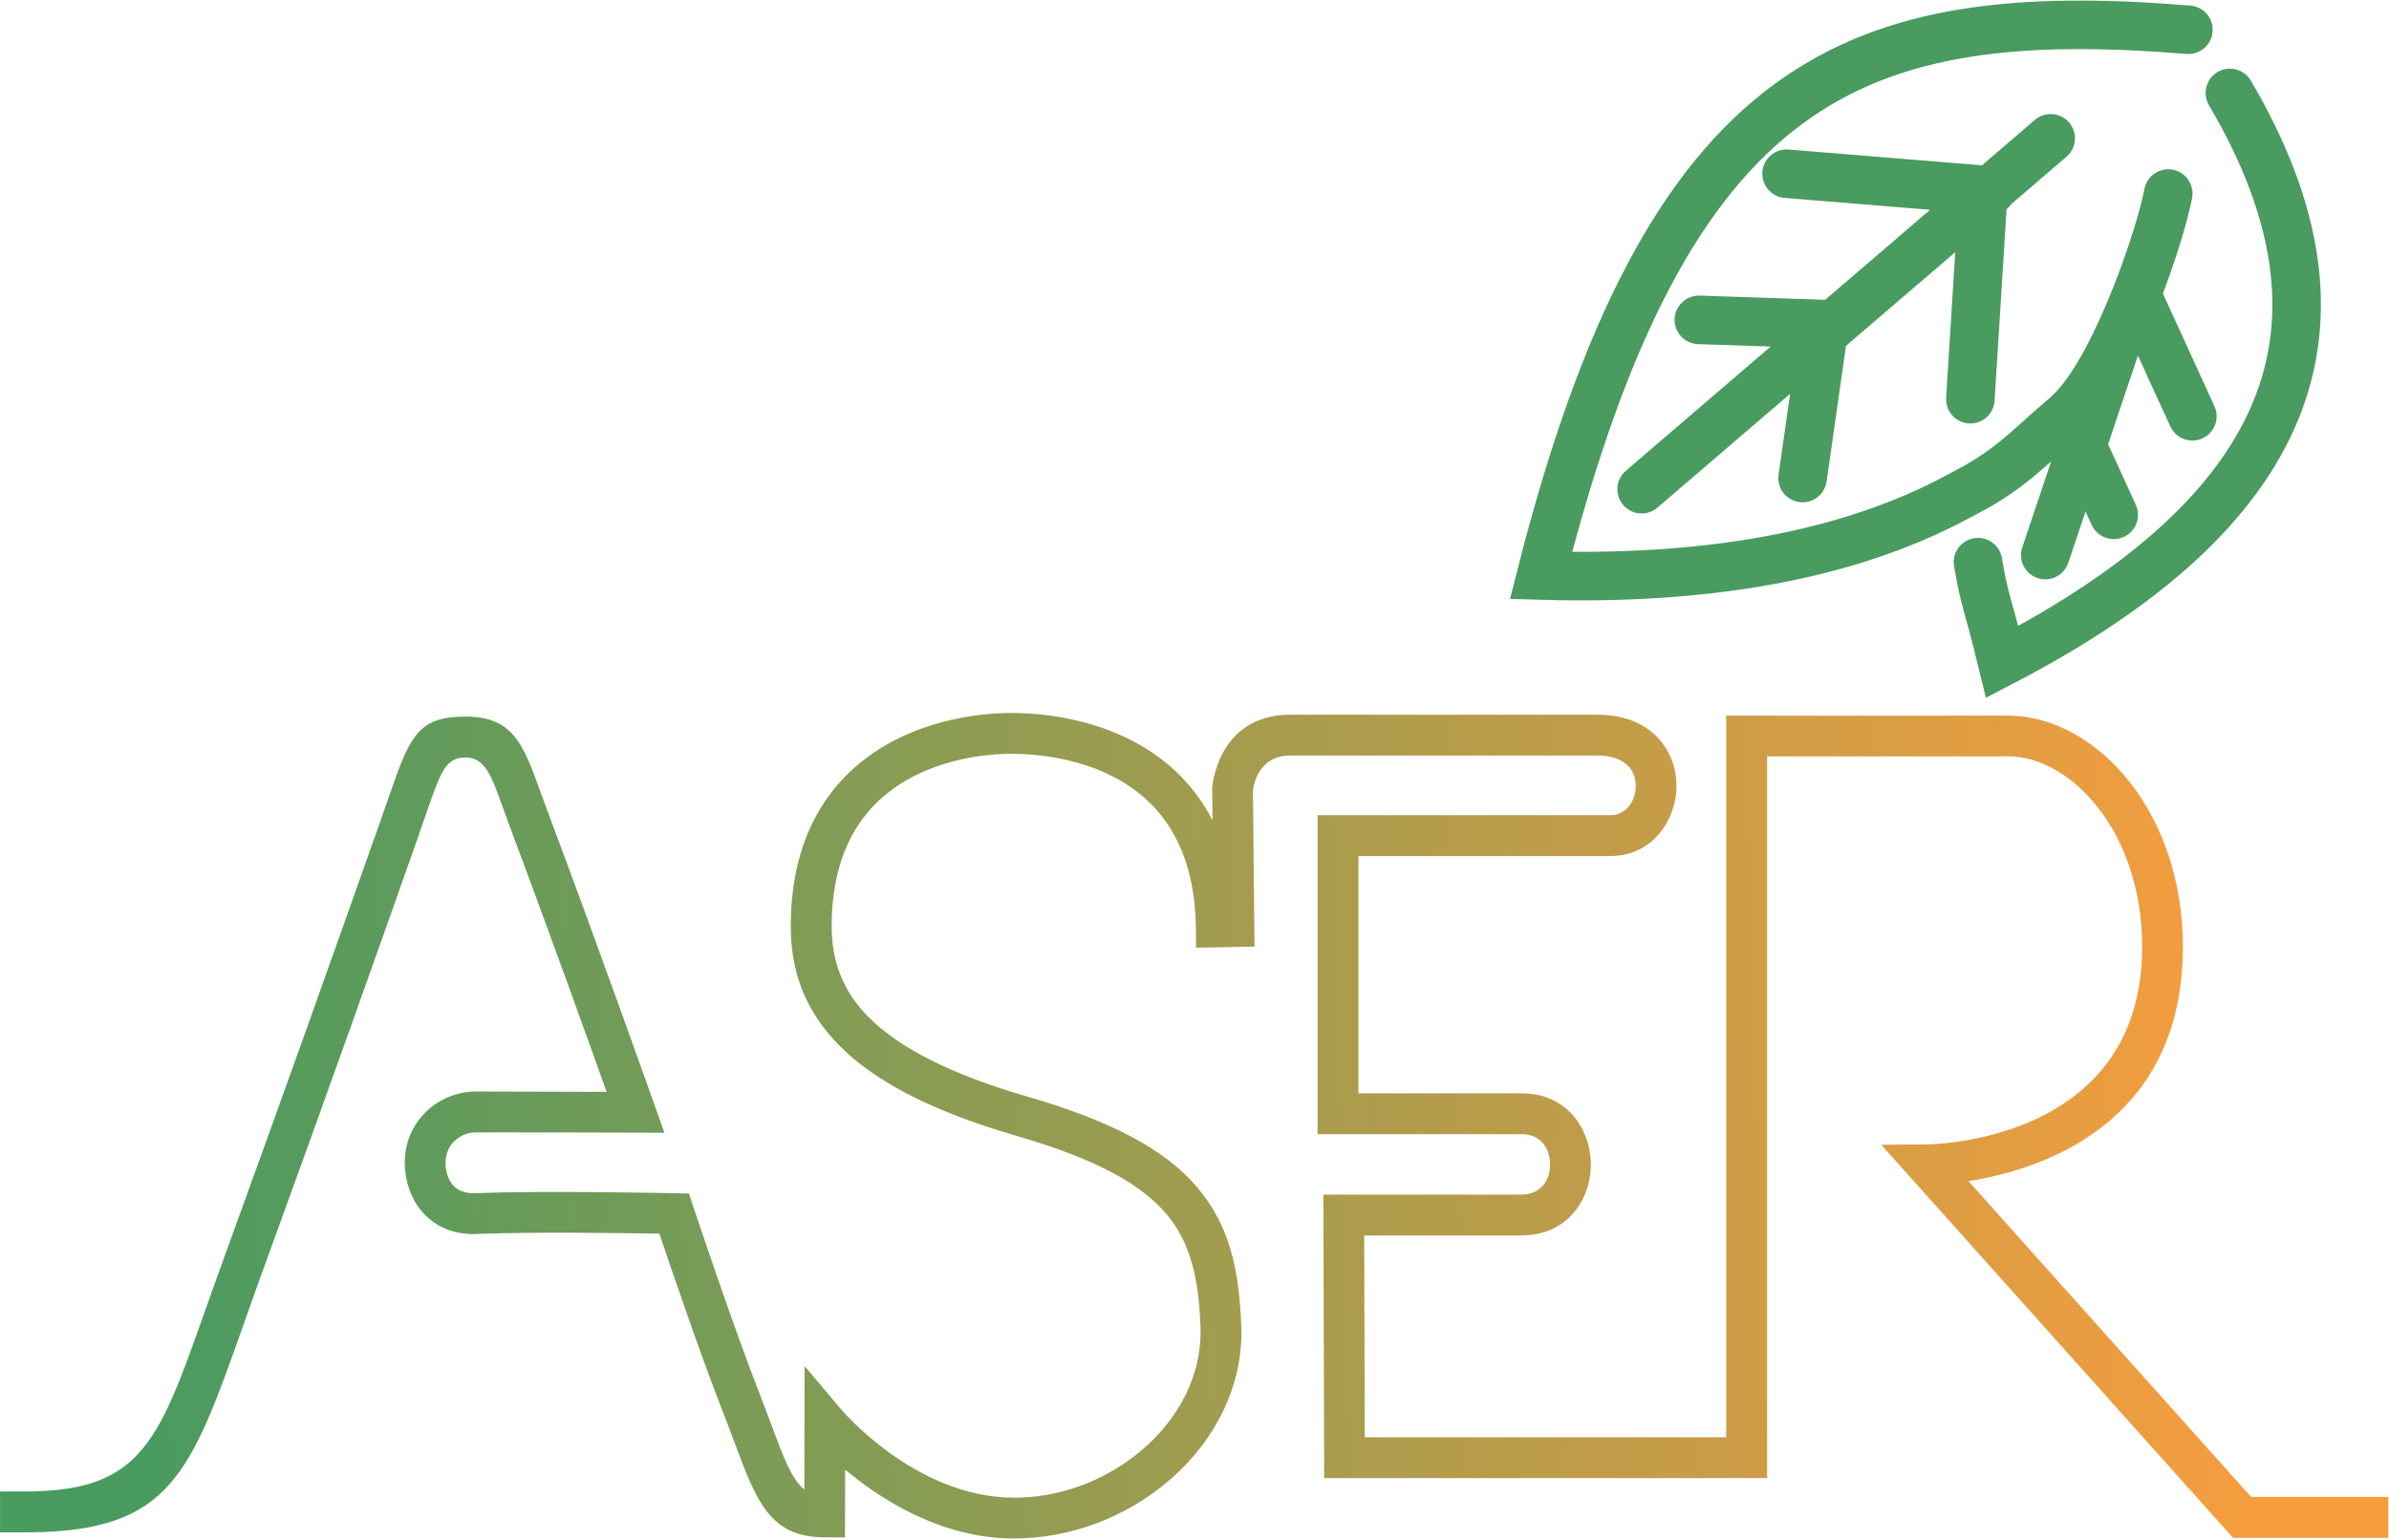
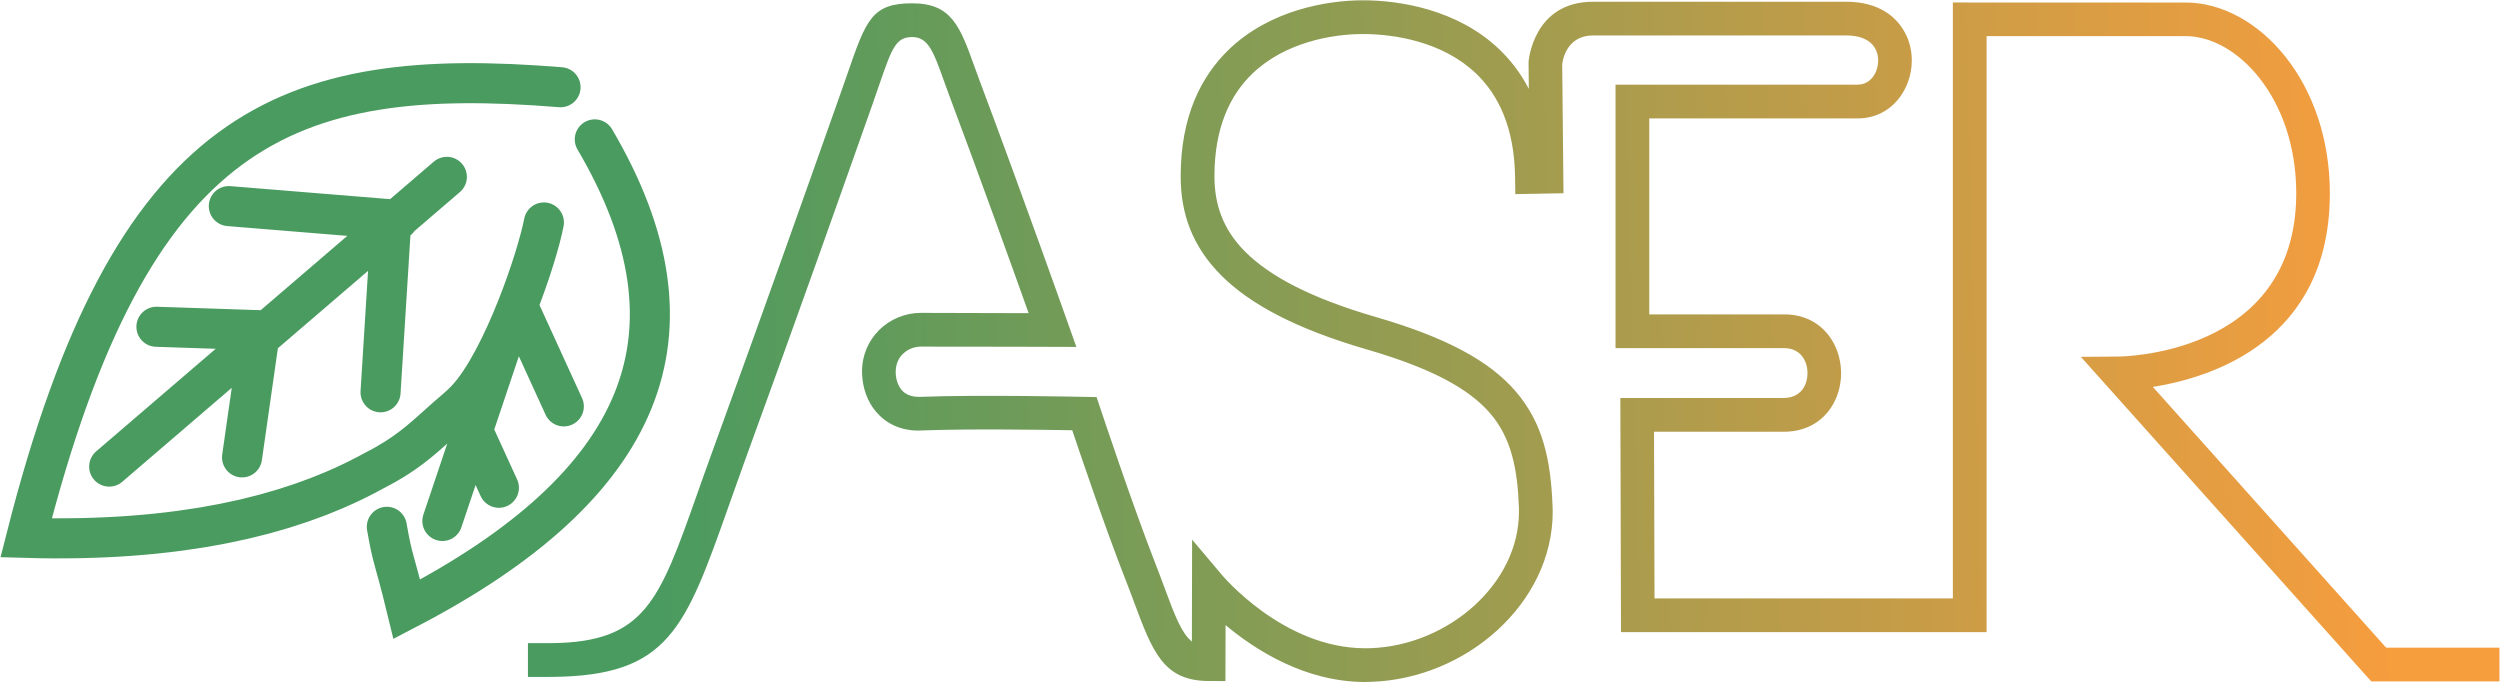
- <svg xmlns="http://www.w3.org/2000/svg" width="2869" height="1849" viewBox="0 0 2869 1849" fill="none">
-   <path d="M0 1791.66C1.98 1791.66 33.08 1791.65 35.01 1791.63C170.1 1790 190.95 1731.03 246.34 1574.39C252.76 1556.24 259.64 1536.77 268.72 1511.82C305.97 1409.46 340.13 1314.48 372.23 1224.57C405.78 1130.62 430.93 1059.54 454.97 991.55C461.29 973.69 462.98 968.79 464.56 964.2C492 884.74 500.26 860.81 559.12 860.81C616.59 860.81 628.67 894.44 650.05 953.96C652.19 959.92 654.46 966.24 658.56 977.15C718.95 1137.91 786.08 1327.44 786.27 1327.99L797.87 1360.7L763.16 1360.59C762.87 1360.59 674.06 1360.26 571.6 1360.26C561.82 1360.26 552.23 1364.18 545.31 1371.11H545.21C539.08 1377.24 535.1 1386 535.1 1396.75C535.1 1398.67 535.04 1398.1 535.06 1398.73C535.42 1407.85 538.24 1416.95 543.89 1423.53C548.9 1429.37 556.9 1433.32 568.45 1433.32C570.49 1433.32 570.09 1433.37 570.65 1433.35C654.92 1430 809.59 1433.34 810.04 1433.35L827.31 1433.7L832.77 1450.03C832.91 1450.44 880.28 1593.04 913.64 1677.93C917.72 1688.31 922.65 1701.56 927.23 1713.89C940.95 1750.76 950.65 1776.82 965.95 1789.36L966.27 1641.01L1009.28 1691.99C1009.54 1692.3 1098.41 1799.07 1217.9 1799.07C1222.08 1799.07 1224.76 1799.05 1225.96 1799C1282.6 1796.95 1336.86 1773.41 1377 1736.86C1416.33 1701.05 1441.76 1652.81 1441.76 1600.5C1441.76 1597.06 1441.75 1595.09 1441.74 1594.61C1439.67 1537.41 1430.45 1493.09 1400.24 1457.76C1368.81 1421.01 1313.76 1391.45 1220.05 1364.24C1117.1 1334.35 1050.54 1298.33 1009.25 1257.23C965.4 1213.57 949.65 1165.02 949.65 1112.47C949.65 1026.08 978.91 967.36 1019.85 927.97C1078.92 871.14 1161.49 856.44 1214.8 856.44C1268.12 856.44 1351.81 869.67 1412.34 926.94C1429.22 942.91 1444.2 962.16 1456.12 985.31L1455.73 946.26L1455.75 946.02C1455.77 945.77 1462.03 858.54 1549.51 858.54H1918.28C1965.41 858.54 1993.62 880.84 2006.15 909.26C2010.94 920.14 2013.24 931.98 2013.28 943.85C2013.31 955.35 2011.1 966.87 2006.89 977.5C1995.57 1006.06 1970.18 1028.29 1934.51 1028.29H1631.35V1313.36H1827.73C1867.25 1313.36 1892.88 1336.1 1904.2 1365.17C1908.34 1375.81 1910.42 1387.35 1910.43 1398.89C1910.44 1410.48 1908.37 1422.05 1904.21 1432.67C1892.88 1461.57 1867.19 1484.12 1826.9 1484.12H1638.28L1638.99 1726.51H2073.02V859.59L2097.57 859.64C2098.07 859.64 2268.65 859.84 2411.3 859.64H2412.27C2464.59 859.95 2517.74 888.98 2557.34 939.17C2595.45 987.47 2621.37 1055.78 2621.48 1136.75V1139.49C2620.21 1351.14 2450.9 1405.1 2363.98 1418.87L2703.39 1798.22H2868.21V1847.32H2681.71L2259.26 1375.15L2313.34 1374.7C2314.08 1374.7 2571.16 1374.89 2572.57 1139.3L2572.58 1136.75C2572.48 1067.57 2550.82 1009.82 2518.99 969.47C2488.64 931.01 2449.48 908.78 2412.08 908.55H2411.3C2301.18 908.7 2174.44 908.62 2122.12 908.57V1775.59H1590.21L1589.27 1435.01H1826.91C1843.66 1435.01 1854.13 1426.16 1858.58 1414.82C1860.56 1409.76 1861.55 1404.3 1861.55 1398.87C1861.55 1393.37 1860.55 1387.87 1858.58 1382.79C1854.13 1371.37 1843.83 1362.43 1827.75 1362.43H1582.27V979.17H1934.53C1947.58 979.17 1957.07 970.54 1961.46 959.45C1963.42 954.472 1964.41 949.168 1964.39 943.82C1964.38 938.8 1963.38 933.72 1961.29 928.99C1956.01 917.01 1942.45 907.61 1918.3 907.61H1549.53C1509.44 907.61 1505 946.49 1504.69 949.8L1506.57 1137.11L1436.47 1138.42L1436.14 1113.8C1435.17 1041.06 1411.48 993.33 1378.79 962.4C1329.95 916.19 1259.83 905.52 1214.82 905.52C1170.17 905.52 1101.48 917.38 1053.82 963.24C1021.71 994.13 998.77 1041.36 998.77 1112.45C998.77 1152.57 1010.67 1189.51 1043.8 1222.49C1079.49 1258.03 1139.27 1289.82 1233.69 1317.23C1337.35 1347.33 1399.71 1381.75 1437.47 1425.91C1476.45 1471.5 1488.21 1525.03 1490.67 1592.87C1490.81 1596.91 1490.89 1599.45 1490.89 1600.49C1490.89 1667.39 1459.14 1728.38 1410.03 1773.1C1361.72 1817.09 1296.24 1845.42 1227.73 1847.9C1223 1848.07 1219.72 1848.16 1217.94 1848.16C1130.71 1848.16 1058.15 1801.56 1014.95 1765.38L1014.78 1846.8L990.38 1846.73C924.45 1846.54 908.7 1804.21 881.44 1730.95C877.8 1721.16 873.89 1710.66 868.04 1695.76C841.44 1628.08 805.45 1522.25 791.88 1481.92C749.51 1481.18 638.97 1479.62 572.62 1482.25L568.51 1482.41C540.96 1482.41 520.6 1471.5 506.75 1455.37C493.54 1439.98 486.99 1420 486.22 1400.66L486.06 1396.76C486.06 1372.09 495.77 1351.41 510.71 1336.45L510.66 1336.4C526.77 1320.3 549.02 1311.17 571.66 1311.17C588.04 1311.17 677.85 1311.43 728.47 1311.59C706.58 1250.24 657.45 1113.33 612.78 994.42C610.62 988.68 607.24 979.26 604.08 970.47C590.18 931.78 582.34 909.92 559.18 909.92C535.08 909.92 529.47 926.17 510.84 980.13C506.61 992.39 501.98 1005.8 501.25 1007.86C473.69 1085.79 445.38 1165.83 418.51 1241.07C390.19 1320.36 356.97 1412.66 314.8 1528.51C307.7 1548.01 299.9 1570.09 292.61 1590.7C228.73 1771.37 204.76 1839.15 35.44 1840.75C33.39 1840.77 2.16 1840.78 0.05 1840.78V1791.68L0 1791.66Z" fill="url(#paint0_linear_0_1)" />
-   <path d="M1971.47 587.66L2462.7 166.15M2456.2 666.78L2545.14 402.12M2603.9 232.5C2598.71 259.08 2584.39 306.76 2565.21 355.22C2544.34 407.98 2517.72 461.69 2490.88 490.13C2481.48 500.1 2471.57 507.74 2463.04 515.31C2431.77 543.06 2411.79 563.06 2372.92 584.99C2368.06 587.73 2359.89 591.98 2348.74 597.94C2333.19 606.24 2319.69 612.74 2303.45 619.83L2297.98 622.19C2291.86 624.8 2285.63 627.34 2279.28 629.84L2274 631.89C2267.33 634.45 2260.53 636.93 2253.62 639.35L2248.78 641.02C2241.4 643.541 2233.99 645.954 2226.54 648.26L2222.55 649.47C2214.79 651.82 2206.9 654.09 2198.85 656.27L2195.12 657.27C2187.04 659.42 2178.82 661.48 2170.44 663.45L2166.42 664.39C2157.7 666.394 2148.95 668.274 2140.17 670.03L2136.63 670.74C2127.4 672.55 2117.99 674.26 2108.42 675.86L2105.33 676.37C2095.52 677.98 2085.54 679.47 2075.37 680.84L2073.04 681.15C2062.52 682.55 2051.83 683.82 2040.92 684.96L2039.78 685.08C2028.62 686.237 2017.45 687.237 2006.27 688.08L2004.55 688.21C1993.1 689.07 1981.43 689.78 1969.56 690.35L1967.94 690.43C1955.94 691 1943.72 691.41 1931.29 691.69L1930.13 691.71C1917.64 691.97 1904.94 692.08 1892.01 692.04L1890.58 692.03C1877.49 691.97 1864.18 691.76 1850.63 691.37C2003.66 88.63 2228.95 3.4 2628.1 35.74M2677.93 111.63C2844.79 395.14 2749.89 615.68 2404.42 795.2C2384.87 714.95 2384.54 727.57 2375.39 675.25M2145.54 208.69L2391.33 228.75M2040.21 384.24L2191.02 389.26M2381.3 238.78L2366.25 479.55M2189.84 398.68L2164.76 574.24M2570.43 363.55L2632.86 500.07M2502.12 539.13L2538.41 618.46" stroke="#499B60" stroke-width="58.29" stroke-miterlimit="22.926" stroke-linecap="round" />
+ <svg xmlns="http://www.w3.org/2000/svg" width="180" height="auto" viewBox="0 0 3637 993" fill="none">
+   <path d="M768 935.66C769.98 935.66 801.08 935.65 803.01 935.63C938.1 934 958.95 875.03 1014.34 718.39C1020.76 700.24 1027.64 680.77 1036.72 655.82C1073.97 553.46 1108.13 458.48 1140.23 368.57C1173.78 274.62 1198.93 203.54 1222.97 135.55C1229.29 117.69 1230.98 112.79 1232.56 108.2C1260 28.74 1268.26 4.81 1327.12 4.81C1384.59 4.81 1396.67 38.44 1418.05 97.96C1420.19 103.92 1422.46 110.24 1426.56 121.15C1486.95 281.91 1554.08 471.44 1554.27 471.99L1565.87 504.7L1531.16 504.59C1530.87 504.59 1442.06 504.26 1339.6 504.26C1329.82 504.26 1320.23 508.18 1313.31 515.11H1313.21C1307.08 521.24 1303.1 530 1303.1 540.75C1303.1 542.67 1303.04 542.1 1303.06 542.73C1303.42 551.85 1306.24 560.95 1311.89 567.53C1316.9 573.37 1324.9 577.32 1336.45 577.32C1338.49 577.32 1338.09 577.37 1338.65 577.35C1422.92 574 1577.59 577.34 1578.04 577.35L1595.31 577.7L1600.77 594.03C1600.91 594.44 1648.28 737.04 1681.64 821.93C1685.72 832.31 1690.65 845.56 1695.23 857.89C1708.95 894.76 1718.65 920.82 1733.95 933.36L1734.27 785.01L1777.28 835.99C1777.54 836.3 1866.41 943.07 1985.9 943.07C1990.08 943.07 1992.76 943.05 1993.96 943C2050.6 940.95 2104.86 917.41 2145 880.86C2184.33 845.05 2209.76 796.81 2209.76 744.5C2209.76 741.06 2209.75 739.09 2209.74 738.61C2207.67 681.41 2198.45 637.09 2168.24 601.76C2136.81 565.01 2081.76 535.45 1988.05 508.24C1885.1 478.35 1818.54 442.33 1777.25 401.23C1733.4 357.57 1717.65 309.02 1717.65 256.47C1717.65 170.08 1746.91 111.36 1787.85 71.97C1846.92 15.14 1929.49 0.44 1982.8 0.44C2036.12 0.44 2119.81 13.67 2180.34 70.94C2197.22 86.91 2212.2 106.16 2224.12 129.31L2223.73 90.26L2223.75 90.02C2223.77 89.77 2230.03 2.54 2317.51 2.54H2686.28C2733.41 2.54 2761.62 24.84 2774.15 53.26C2778.94 64.14 2781.24 75.98 2781.28 87.85C2781.31 99.35 2779.1 110.87 2774.89 121.5C2763.57 150.06 2738.18 172.29 2702.51 172.29H2399.35V457.36H2595.73C2635.25 457.36 2660.88 480.1 2672.2 509.17C2676.34 519.81 2678.42 531.35 2678.43 542.89C2678.44 554.48 2676.37 566.05 2672.21 576.67C2660.88 605.57 2635.19 628.12 2594.9 628.12H2406.28L2406.99 870.51H2841.02V3.59L2865.57 3.64C2866.07 3.64 3036.65 3.84 3179.3 3.64H3180.27C3232.59 3.95 3285.74 32.98 3325.34 83.17C3363.45 131.47 3389.37 199.78 3389.48 280.75V283.49C3388.21 495.14 3218.9 549.1 3131.98 562.87L3471.39 942.22H3636.21V991.32H3449.71L3027.26 519.15L3081.34 518.7C3082.08 518.7 3339.16 518.89 3340.57 283.3L3340.58 280.75C3340.48 211.57 3318.82 153.82 3286.99 113.47C3256.64 75.01 3217.48 52.78 3180.08 52.55H3179.3C3069.18 52.7 2942.44 52.62 2890.12 52.57V919.59H2358.21L2357.27 579.01H2594.91C2611.66 579.01 2622.13 570.16 2626.58 558.82C2628.56 553.76 2629.55 548.3 2629.55 542.87C2629.55 537.37 2628.55 531.87 2626.58 526.79C2622.13 515.37 2611.83 506.43 2595.75 506.43H2350.27V123.17H2702.53C2715.58 123.17 2725.07 114.54 2729.46 103.45C2731.42 98.472 2732.41 93.168 2732.39 87.82C2732.38 82.8 2731.38 77.72 2729.29 72.99C2724.01 61.01 2710.45 51.61 2686.3 51.61H2317.53C2277.44 51.61 2273 90.49 2272.69 93.8L2274.57 281.11L2204.47 282.42L2204.14 257.8C2203.17 185.06 2179.48 137.33 2146.79 106.4C2097.95 60.19 2027.83 49.52 1982.82 49.52C1938.17 49.52 1869.48 61.38 1821.82 107.24C1789.71 138.13 1766.77 185.36 1766.77 256.45C1766.77 296.57 1778.67 333.51 1811.8 366.49C1847.49 402.03 1907.27 433.82 2001.69 461.23C2105.35 491.33 2167.71 525.75 2205.47 569.91C2244.45 615.5 2256.21 669.03 2258.67 736.87C2258.81 740.91 2258.89 743.45 2258.89 744.49C2258.89 811.39 2227.14 872.38 2178.03 917.1C2129.72 961.09 2064.24 989.42 1995.73 991.9C1991 992.07 1987.72 992.16 1985.94 992.16C1898.71 992.16 1826.15 945.56 1782.95 909.38L1782.78 990.8L1758.38 990.73C1692.45 990.54 1676.7 948.21 1649.44 874.95C1645.8 865.16 1641.89 854.66 1636.04 839.76C1609.44 772.08 1573.45 666.25 1559.88 625.92C1517.51 625.18 1406.97 623.62 1340.62 626.25L1336.51 626.41C1308.96 626.41 1288.6 615.5 1274.75 599.37C1261.54 583.98 1254.99 564 1254.22 544.66L1254.06 540.76C1254.06 516.09 1263.77 495.41 1278.71 480.45L1278.66 480.4C1294.77 464.3 1317.02 455.17 1339.66 455.17C1356.04 455.17 1445.85 455.43 1496.47 455.59C1474.58 394.24 1425.45 257.33 1380.78 138.42C1378.62 132.68 1375.24 123.26 1372.08 114.47C1358.18 75.78 1350.34 53.92 1327.18 53.92C1303.08 53.92 1297.47 70.17 1278.84 124.13C1274.61 136.39 1269.98 149.8 1269.25 151.86C1241.69 229.79 1213.38 309.83 1186.51 385.07C1158.19 464.36 1124.97 556.66 1082.8 672.51C1075.7 692.01 1067.9 714.09 1060.61 734.7C996.73 915.37 972.76 983.15 803.44 984.75C801.39 984.77 770.16 984.78 768.05 984.78V935.68L768 935.66Z" fill="url(#paint0_linear_0_1)" />
+   <path d="M158.84 678.804L650.07 257.294M643.57 757.924L732.51 493.264M791.27 323.644C786.08 350.224 771.76 397.904 752.58 446.364C731.71 499.124 705.09 552.834 678.25 581.274C668.85 591.244 658.94 598.884 650.41 606.454C619.14 634.204 599.16 654.204 560.29 676.134C555.43 678.874 547.26 683.124 536.11 689.084C520.56 697.384 507.06 703.884 490.82 710.974L485.35 713.334C479.23 715.944 473 718.484 466.65 720.984L461.37 723.034C454.7 725.594 447.9 728.074 440.99 730.494L436.15 732.164C428.772 734.685 421.358 737.099 413.91 739.404L409.92 740.614C402.16 742.964 394.27 745.234 386.22 747.414L382.49 748.414C374.41 750.564 366.19 752.624 357.81 754.594L353.79 755.534C345.067 757.538 336.316 759.418 327.54 761.174L324 761.884C314.77 763.694 305.36 765.404 295.79 767.004L292.7 767.514C282.89 769.124 272.91 770.614 262.74 771.984L260.41 772.294C249.89 773.694 239.2 774.964 228.29 776.104L227.15 776.224C215.995 777.381 204.823 778.381 193.64 779.224L191.92 779.354C180.47 780.214 168.8 780.924 156.93 781.494L155.31 781.574C143.31 782.144 131.09 782.554 118.66 782.834L117.5 782.854C105.01 783.114 92.31 783.224 79.38 783.184L77.95 783.174C64.86 783.114 51.55 782.904 38 782.514C191.03 179.774 416.32 94.544 815.47 126.884M865.3 202.774C1032.16 486.284 937.26 706.824 591.79 886.344C572.24 806.094 571.91 818.714 562.76 766.394M332.91 299.834L578.7 319.894M227.58 475.384L378.39 480.404M568.67 329.924L553.62 570.694M377.21 489.824L352.13 665.384M757.8 454.694L820.23 591.214M689.49 630.274L725.78 709.604" stroke="#499B60" stroke-width="58.29" stroke-miterlimit="22.926" stroke-linecap="round" />
  <defs>
-     <linearGradient id="paint0_linear_0_1" x1="167" y1="1522.26" x2="2702.06" y2="1452.56" gradientUnits="userSpaceOnUse">
+     <linearGradient id="paint0_linear_0_1" x1="935" y1="666.26" x2="3470.06" y2="596.56" gradientUnits="userSpaceOnUse">
      <stop stop-color="#499B60" />
      <stop offset="1" stop-color="#F69D3E" />
    </linearGradient>
  </defs>
</svg>
